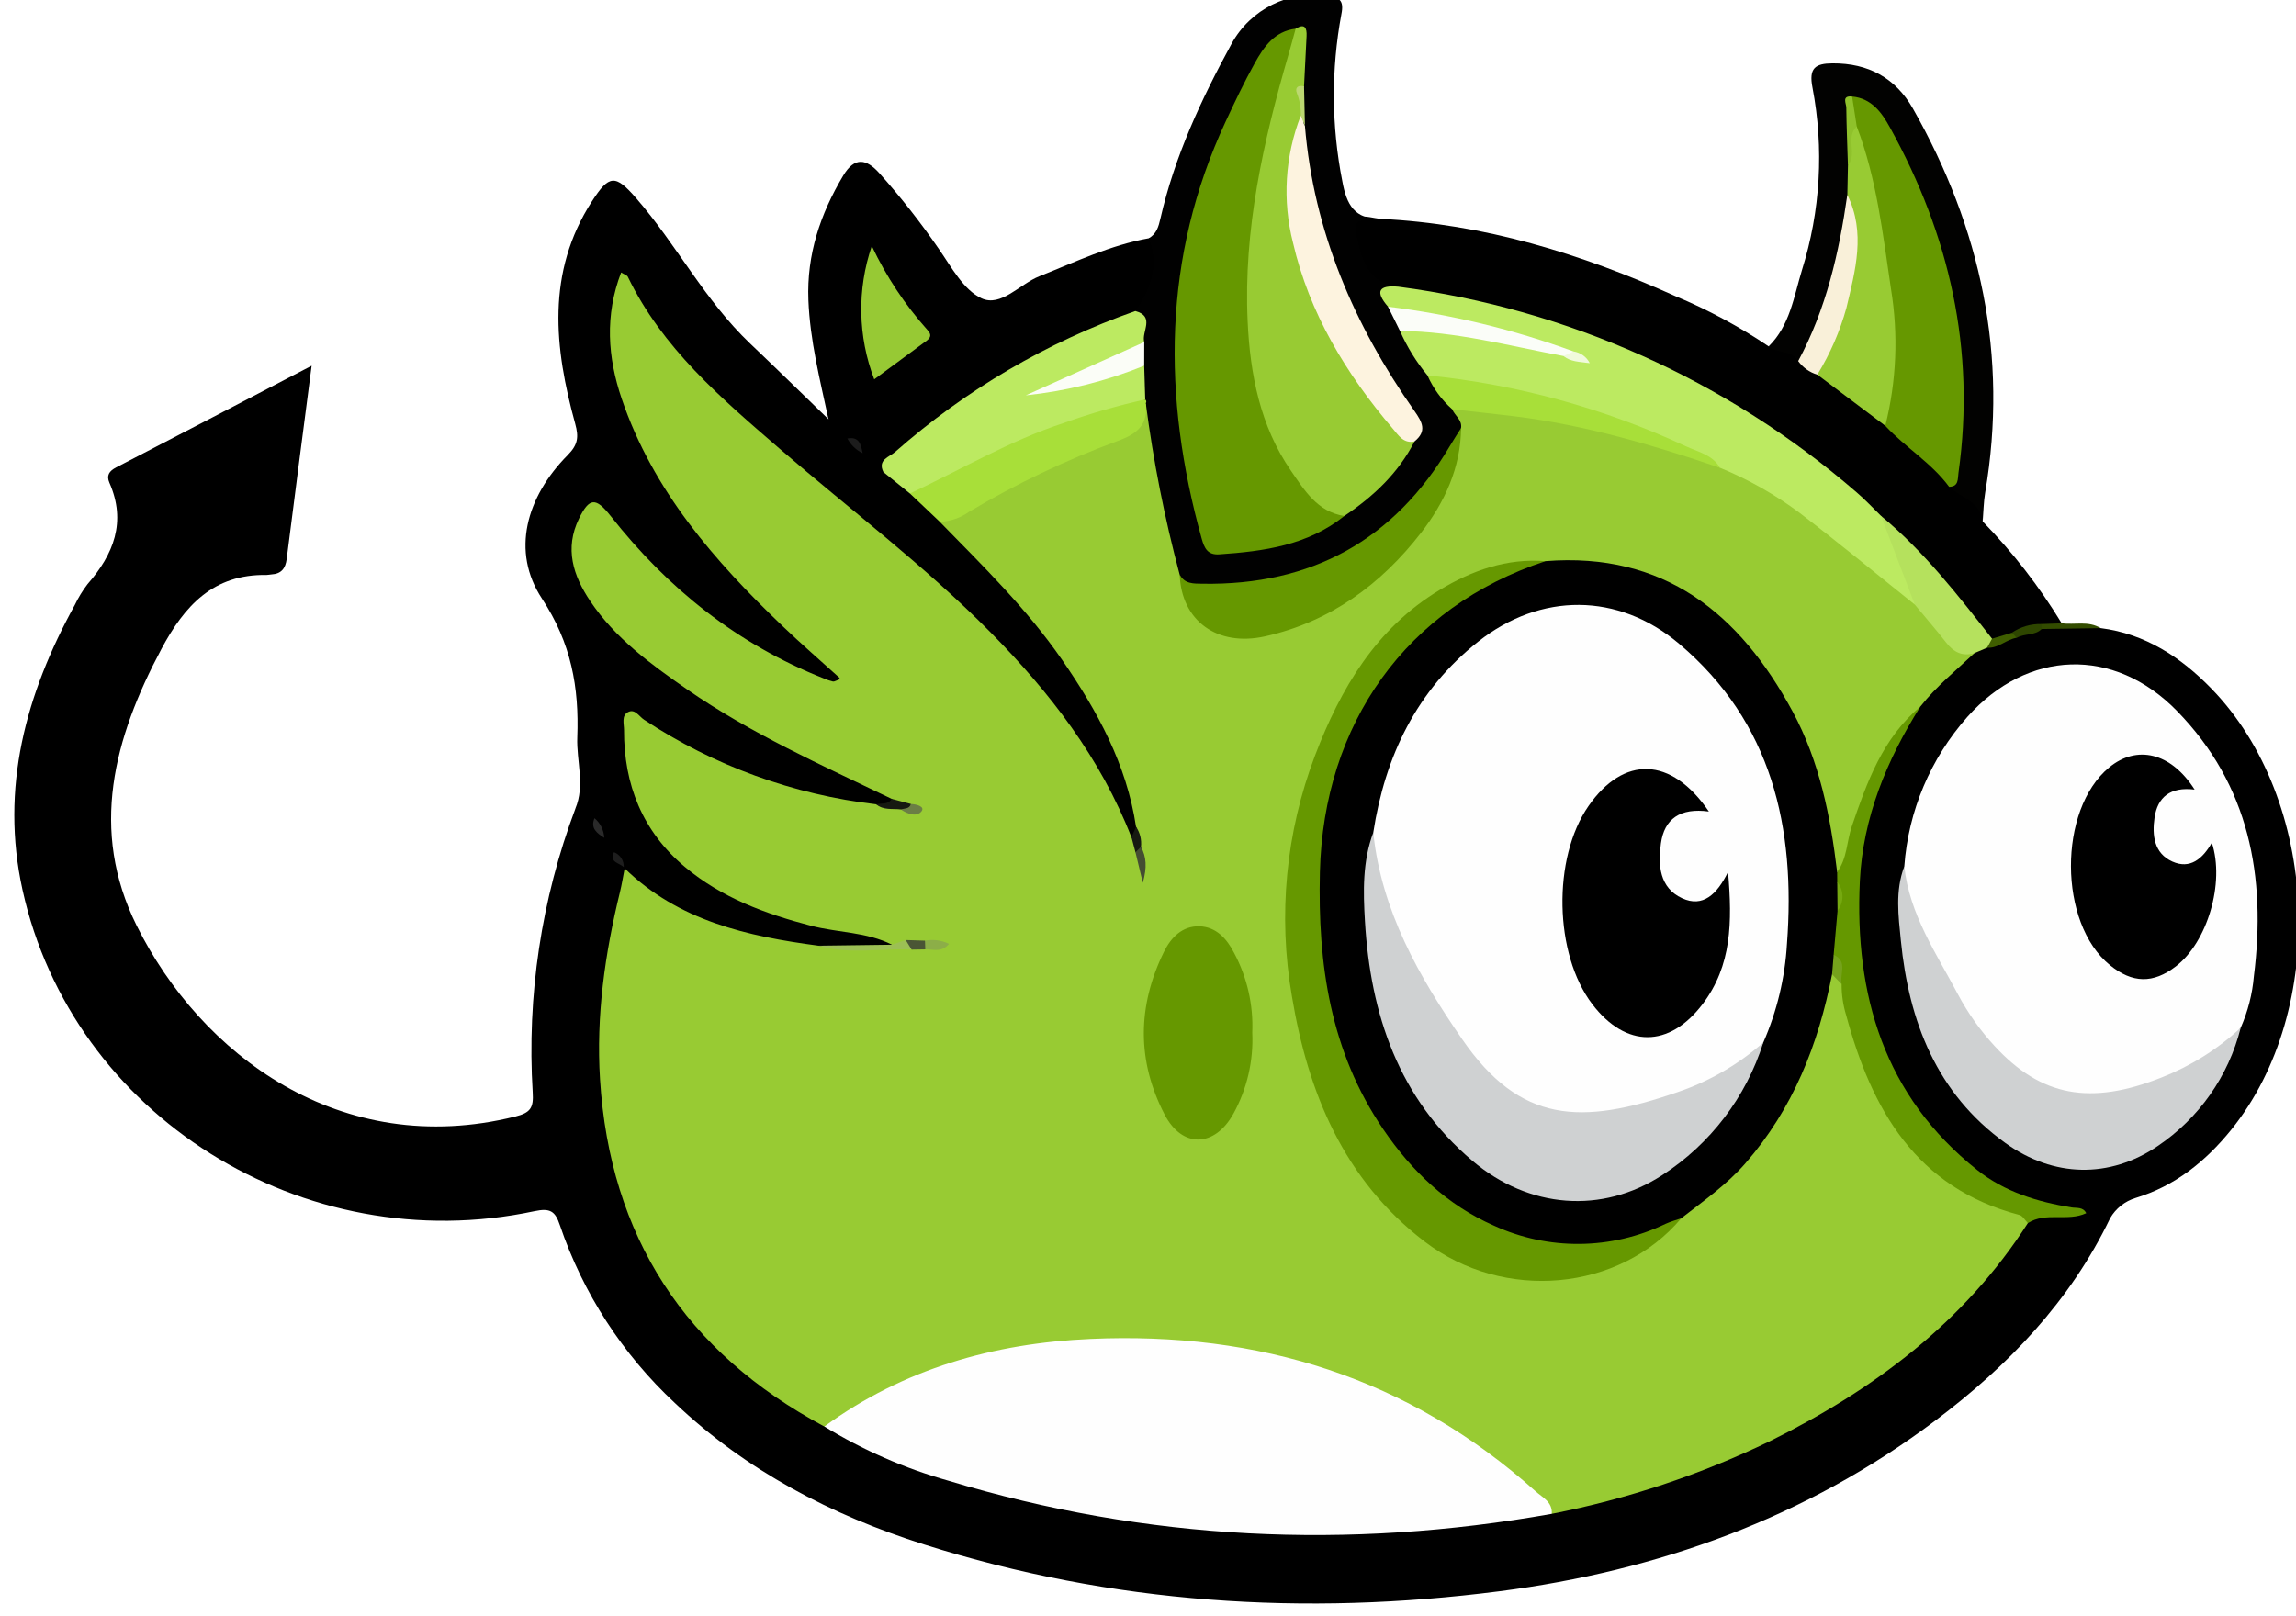
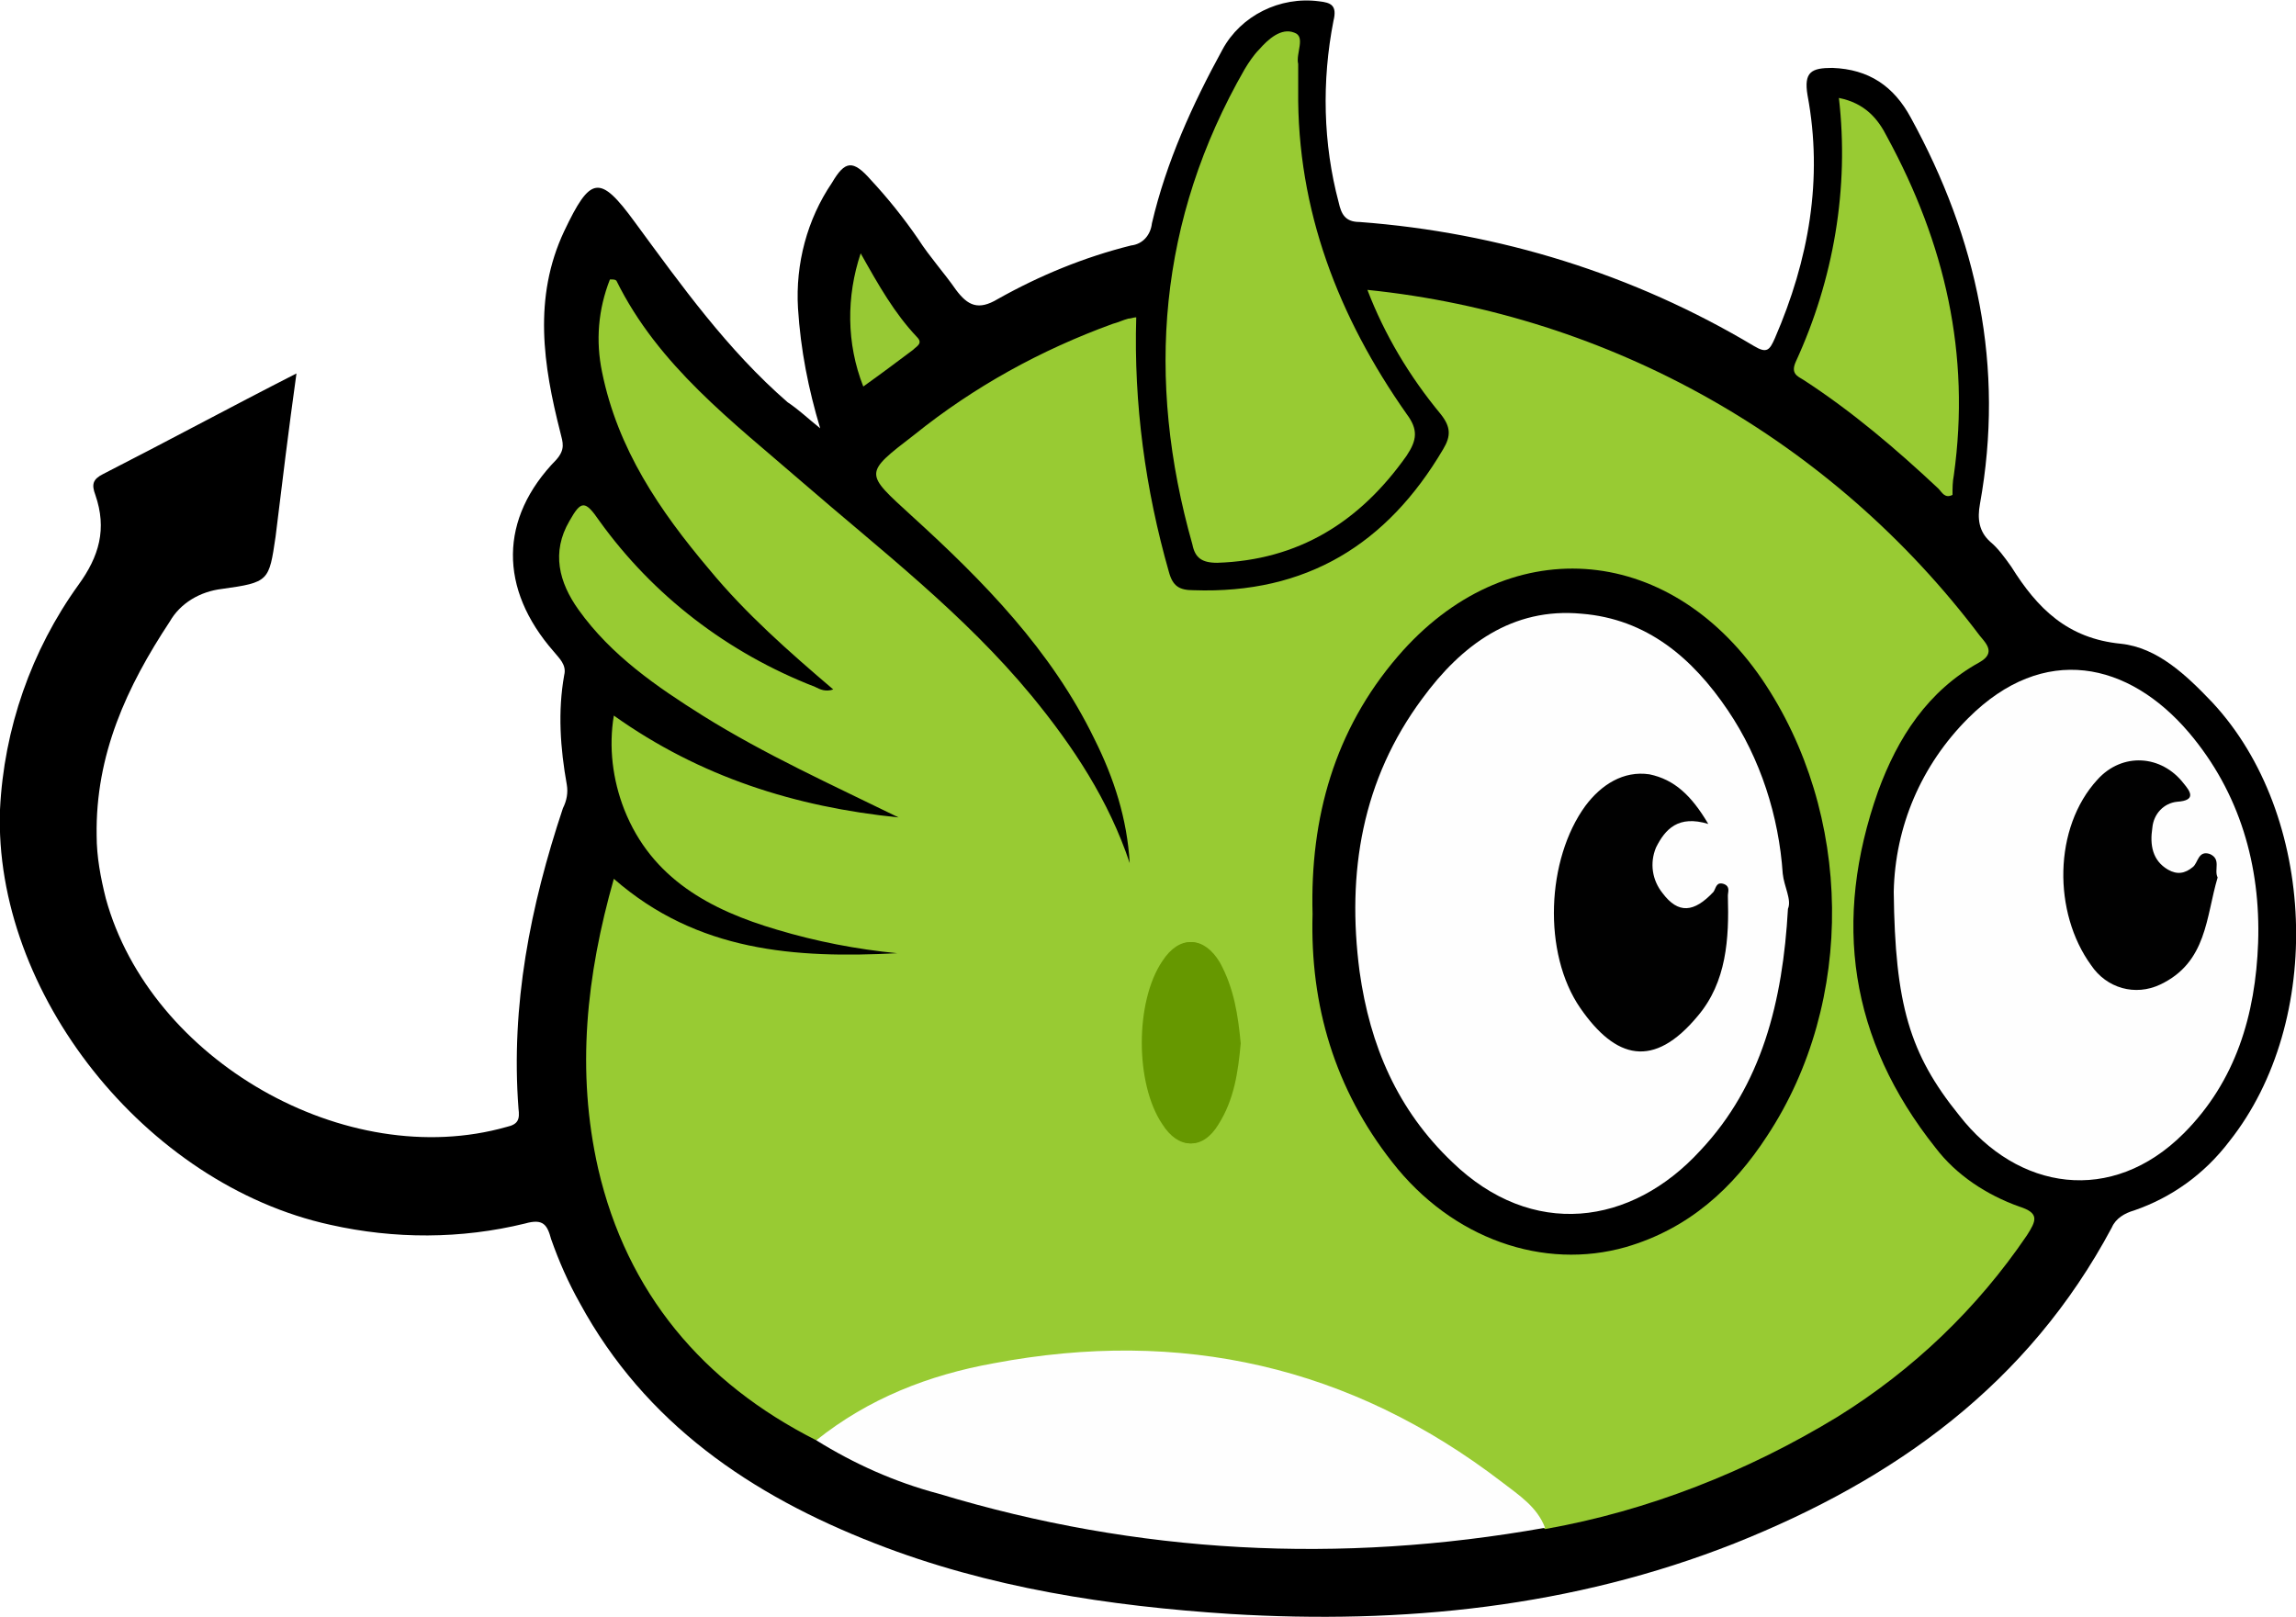
- <svg xmlns="http://www.w3.org/2000/svg" version="1.1" width="135" height="95" viewBox="-28,0,135,95">
-   <g transform="translate(-200,-133)">
-     <g data-paper-data="{&quot;isPaintingLayer&quot;:true}" fill-rule="nonzero" stroke="none" stroke-width="1" stroke-linecap="butt" stroke-linejoin="miter" stroke-miterlimit="10" stroke-dasharray="" stroke-dashoffset="0" style="mix-blend-mode: normal">
-       <g>
-         <path d="M296.072,204.645c-2.352,4.891 -6.002,8.682 -10.272,11.897c-7.604,5.727 -16.302,8.843 -25.646,10.045c-11.434,1.471 -22.756,0.746 -33.809,-2.751c-5.466,-1.729 -10.463,-4.338 -14.66,-8.32c-3.085,-2.871 -5.409,-6.463 -6.762,-10.454c-0.276,-0.823 -0.562,-1.03 -1.496,-0.831c-13.601,2.891 -27.171,-5.618 -30.103,-18.896c-1.322,-5.987 0.189,-11.518 3.079,-16.763c0.204,-0.431 0.454,-0.838 0.744,-1.217c1.536,-1.758 2.298,-3.662 1.288,-5.963c-0.189,-0.431 -0.016,-0.691 0.4,-0.906c3.793,-1.961 7.577,-3.939 11.488,-5.977c-0.506,3.903 -0.995,7.634 -1.467,11.367c-0.071,0.561 -0.323,0.875 -0.897,0.906c-0.095,0.005 -0.19,0.033 -0.284,0.032c-3.128,-0.053 -4.824,1.801 -6.188,4.361c-2.794,5.243 -4.236,10.647 -1.456,16.252c3.767,7.594 11.988,13.793 22.263,11.24c0.904,-0.225 1.086,-0.518 1.028,-1.419c-0.349,-5.677 0.506,-11.364 2.509,-16.688c0.657,-0.686 1.031,-0.362 1.294,0.361c-0.087,0.51 0.244,0.831 0.534,1.169c0.265,0.25 0.46,0.563 0.568,0.911c0.016,0.462 0.468,0.66 0.633,1.036c0.052,0.128 0.087,0.263 0.105,0.4c-0.318,2.356 -0.899,4.662 -1.154,7.033c-1.17,10.873 3.128,19.888 12.946,25.199c7.218,3.842 15.025,5.299 23.087,5.922c6.32,0.507 12.68,0.21 18.925,-0.884c11.219,-2.204 20.939,-6.945 27.85,-16.447c0.158,-0.24 0.35,-0.455 0.571,-0.638c1.081,-0.659 2.367,-0.209 3.49,-0.65c0.54,0.068 1.248,-0.204 1.395,0.675z" fill="#000000" />
-         <path d="M208.102,183.12l-0.575,-0.846c-0.26,-0.347 -0.453,-0.739 -0.571,-1.155c-0.132,-0.677 -0.532,-0.814 -1.127,-0.56c0.581,-1.387 0.061,-2.797 0.114,-4.189c0.112,-2.955 -0.353,-5.546 -2.079,-8.169c-1.819,-2.765 -0.933,-5.964 1.517,-8.439c0.59,-0.596 0.661,-1.04 0.441,-1.837c-1.23,-4.461 -1.714,-8.896 0.979,-13.079c1.017,-1.58 1.376,-1.607 2.613,-0.181c2.37,2.732 4.036,6.013 6.683,8.529c1.55,1.473 3.076,2.971 4.613,4.458c0.58,0.125 0.867,0.631 1.279,0.974c0.278,0.306 0.594,0.576 0.94,0.804c0.461,0.297 0.691,0.83 1.157,1.123c0.54,0.428 1.096,0.832 1.65,1.242c0.622,0.589 1.21,1.211 1.841,1.79c3.596,3.478 7.019,7.103 9.345,11.596c1.069,2.065 2.09,4.166 2.129,6.575c-0.074,0.287 -0.174,0.552 -0.525,0.593c-0.331,-0.198 -0.575,-0.512 -0.685,-0.881c-2.534,-5.465 -6.334,-9.929 -10.866,-13.83c-3.897,-3.354 -7.876,-6.612 -11.751,-9.988c-2.503,-2.18 -4.861,-4.585 -6.382,-7.932c-0.582,1.277 -0.773,2.698 -0.548,4.084c0.532,3.444 2.134,6.403 4.122,9.182c2.348,3.189 5.06,6.093 8.081,8.653c0.18,0.157 0.374,0.297 0.54,0.469c0.237,0.245 0.49,0.527 0.309,0.879c-0.226,0.442 -0.655,0.329 -1.012,0.207c-1.437,-0.519 -2.815,-1.189 -4.112,-1.997c-3.192,-1.922 -6.02,-4.392 -8.355,-7.296c-0.255,-0.315 -0.446,-0.824 -0.984,-0.673c-0.463,0.13 -0.585,0.597 -0.73,0.998c-0.445,1.233 -0.055,2.336 0.54,3.412c1.367,2.474 3.644,4.002 5.859,5.57c3.362,2.38 7.065,4.148 10.797,5.859c0.478,0.219 1.179,0.265 1.186,1.05c-0.174,0.403 -0.54,0.462 -0.911,0.516c-4.653,-0.367 -8.879,-2.008 -12.888,-4.312c-0.467,-0.268 -0.95,-0.963 -1.474,-0.598c-0.469,0.327 -0.189,1.069 -0.113,1.625c0.644,4.725 3.69,7.337 7.899,8.881c1.798,0.633 3.649,1.108 5.53,1.418c0.57,0.051 1.125,0.216 1.632,0.483c0.286,0.182 0.382,0.418 0.035,0.658c-1.276,0.376 -2.581,0.117 -3.87,0.187c-3.173,-0.333 -6.275,-0.93 -9.088,-2.55c-1.029,-0.593 -2.064,-1.184 -2.559,-2.358l-0.057,-0.07c-0.212,-0.278 -0.404,-0.571 -0.572,-0.877z" fill="#000000" />
-         <path d="M296.072,204.645c-0.386,-0.488 -0.926,-0.247 -1.405,-0.296c-5.898,-0.27 -9.485,-3.757 -11.775,-8.767c-2.766,-6.051 -2.725,-12.184 0.061,-18.268c0.475,-0.934 1.012,-1.836 1.607,-2.698c0.875,-1.341 2.017,-2.486 3.355,-3.366c0.295,-0.18 0.607,-0.328 0.933,-0.442c0.597,-0.186 1.144,-0.504 1.745,-0.685c0.575,-0.186 1.159,-0.341 1.75,-0.465c1.044,0.249 2.127,0.045 3.171,0.282c2.632,0.337 4.715,1.712 6.507,3.554c6.358,6.539 6.899,18.855 1.164,25.956c-1.497,1.853 -3.3,3.3 -5.611,4.003c-0.634,0.191 -1.171,0.617 -1.502,1.19z" fill="#000000" />
-         <path d="M288.578,163.666c1.77,1.815 3.329,3.826 4.646,5.992c-0.313,0.273 -0.692,0.108 -1.038,0.159c-0.621,0.115 -1.23,0.288 -1.818,0.519c-0.405,0.092 -0.736,0.403 -1.173,0.4c-0.922,-0.252 -1.253,-1.111 -1.752,-1.771c-1.519,-2.012 -3.331,-3.744 -5.131,-5.491c-7.198,-6.717 -16.198,-11.191 -25.898,-12.876c-0.798,-0.144 -1.594,-0.296 -2.388,-0.468c-1.58,-0.311 -2.701,-1.724 -2.643,-3.333c-0.031,-1.464 0.973,-1.021 1.776,-0.925c6.103,0.29 11.823,2.05 17.346,4.543c1.922,0.801 3.761,1.791 5.488,2.954c0.673,0.003 1.357,-0.032 1.863,0.543c0.338,0.385 0.738,0.712 1.183,0.968c1.38,0.862 2.625,1.907 3.924,2.88c1.293,1.216 2.801,2.202 3.894,3.631c0.843,0.555 1.801,1.023 1.72,2.275z" fill="#000000" />
-         <path d="M223.944,160.763c-0.678,-0.074 -0.636,-0.939 -1.224,-1.112c-0.256,-0.332 -0.439,-0.739 -0.896,-0.863c-0.461,-0.279 -0.844,-0.669 -1.113,-1.136c-0.496,-2.319 -1.086,-4.619 -1.179,-7.009c-0.104,-2.664 0.698,-5.055 2.047,-7.315c0.676,-1.132 1.37,-0.98 2.118,-0.151c1.269,1.42 2.446,2.919 3.522,4.49c0.729,1.053 1.438,2.385 2.49,2.876c1.146,0.535 2.249,-0.837 3.403,-1.295c2.116,-0.841 4.173,-1.83 6.438,-2.236c0.66,-0.093 0.672,0.439 0.645,0.804c-0.094,1.254 -0.126,2.546 -1.092,3.537c-0.353,0.321 -0.773,0.558 -1.23,0.695c-5.209,1.882 -9.958,4.853 -13.929,8.715z" fill="#000000" />
-         <path d="M238.755,151.293c0.907,-1.308 1.422,-2.688 0.795,-4.281c0.449,-0.259 0.569,-0.669 0.681,-1.162c0.833,-3.651 2.403,-7.016 4.184,-10.28c1.115,-2.032 3.375,-3.156 5.668,-2.818c0.667,0.102 0.955,0.254 0.787,1.085c-0.604,3.244 -0.586,6.574 0.054,9.811c0.249,1.396 0.727,2.243 2.233,2.224c-1.703,0.092 -1.647,0.096 -1.217,1.734c0.331,1.262 0.93,2.102 2.284,2.254c-0.221,0.341 -0.669,0.605 -0.368,1.117c0.2,0.461 0.426,0.91 0.677,1.346c0.54,0.866 1.022,1.768 1.619,2.599c0.436,0.727 0.931,1.416 1.482,2.059c0.34,0.394 0.615,0.81 0.464,1.37c-2.703,5.191 -6.681,8.605 -12.728,9.152c-0.9,0.081 -1.784,0.301 -2.7,0.247c-0.725,-0.043 -1.299,-0.277 -1.6,-0.984c-1.115,-3.201 -1.648,-6.52 -1.995,-9.877c-0.044,-0.152 -0.076,-0.308 -0.094,-0.465c-0.072,-0.627 -0.041,-1.257 -0.052,-1.885c-0.016,-0.452 0.011,-0.904 0.011,-1.356c0.022,-0.636 -0.04,-1.271 -0.187,-1.89z" fill="#010101" />
-         <path d="M288.578,163.666c-0.136,-1.184 -1.287,-1.386 -1.973,-2.038c1.291,-7.268 -0.175,-14.059 -3.564,-20.511c-0.363,-0.834 -1.019,-1.505 -1.844,-1.886c-0.503,1.168 -0.114,2.38 -0.208,3.564c0.002,0.539 0.004,1.077 -0.004,1.616c-0.307,2.971 -1.054,5.88 -2.218,8.63c-0.208,0.494 -0.295,1.142 -1.036,1.194c-0.38,-0.688 -1.242,-0.407 -1.737,-0.864c1.25,-1.228 1.481,-2.925 1.954,-4.476c1.093,-3.477 1.306,-7.17 0.621,-10.75c-0.221,-1.132 0.152,-1.413 1.179,-1.42c2.101,-0.013 3.704,0.854 4.73,2.663c3.989,7.035 5.615,14.524 4.248,22.574c-0.095,0.56 -0.1,1.136 -0.147,1.705z" fill="#020201" />
-         <path d="M292.044,169.701c0.393,-0.014 0.787,-0.028 1.18,-0.042c0.763,0.099 1.57,-0.16 2.29,0.283l-3.468,0.051c-0.062,-0.044 -0.09,-0.121 -0.07,-0.194c0.022,-0.065 0.045,-0.098 0.068,-0.098z" fill="#334c00" />
-         <path d="M257.908,158.172c0.072,-0.484 -0.371,-0.725 -0.523,-1.104c0.423,-0.434 0.953,-0.362 1.472,-0.296c4.822,0.614 9.576,1.517 14.104,3.363c3.687,1.346 6.62,3.85 9.574,6.305c0.727,0.604 1.447,1.225 2.163,1.845c1.2,0.967 1.785,2.603 3.396,3.125c-1.088,1.018 -2.249,1.961 -3.178,3.141c-1.987,2.332 -3.098,5.085 -3.897,8.002c-0.179,0.653 -0.029,1.59 -1.074,1.741c-0.474,-0.646 -0.506,-1.42 -0.626,-2.167c-0.693,-4.326 -2.265,-8.247 -5.319,-11.474c-3.035,-3.207 -6.753,-4.676 -11.172,-4.314c-5.241,0.071 -8.822,2.908 -11.21,7.221c-4.953,8.944 -4.98,18.055 -0.086,27.036c2.392,4.39 6.003,7.305 11.282,7.351c3.055,0.027 5.617,-1.299 7.757,-3.451c2.946,-2.021 5.302,-4.79 6.824,-8.022c0.716,-1.55 1.273,-3.168 1.661,-4.831c0.121,-0.506 0.174,-1.037 0.632,-1.388c0.474,-0.064 0.625,0.291 0.803,0.614c0.59,2.693 1.307,5.337 2.863,7.675c1.703,2.56 3.833,4.56 6.879,5.414c0.485,0.136 1.061,0.247 1,0.975c-3.741,5.839 -9.069,9.809 -15.182,12.833c-4.07,1.964 -8.376,3.398 -12.811,4.265c-5.152,-4.966 -11.236,-8.19 -18.29,-9.351c-8.047,-1.324 -15.86,-0.732 -23.033,3.66c-0.424,0.312 -0.924,0.504 -1.448,0.556c-8.167,-4.369 -12.604,-11.158 -13.189,-20.415c-0.236,-3.733 0.288,-7.399 1.173,-11.02c0.112,-0.459 0.185,-0.928 0.276,-1.392c3.172,3.097 7.221,3.995 11.407,4.551c1.724,0.189 3.463,0.185 5.186,-0.01c0.286,-0.026 0.575,-0.021 0.86,-0.023c0.077,-0 0.159,-0 0.24,0c-0.03,-0.005 -0.06,-0.007 -0.09,-0.004c-0.316,0.001 -0.619,-0.002 -0.924,0.009c-0.318,-0.035 -0.647,0.298 -0.955,-0.029c-1.497,-0.76 -3.188,-0.705 -4.771,-1.118c-2.693,-0.704 -5.258,-1.649 -7.412,-3.459c-2.492,-2.092 -3.59,-4.841 -3.578,-8.055c0.001,-0.349 -0.16,-0.838 0.226,-1.047c0.418,-0.226 0.657,0.253 0.956,0.446c4.096,2.705 8.771,4.408 13.647,4.972c0.434,0.28 0.898,-0.012 1.342,0.069c0.076,0.036 0.155,0.066 0.235,0.091c0.127,0.024 0.153,0.01 0.054,-0.01c-0.272,-0.1 -0.518,-0.26 -0.72,-0.468c-4.112,-1.981 -8.289,-3.842 -12.059,-6.458c-2.119,-1.471 -4.206,-2.992 -5.671,-5.179c-1.004,-1.499 -1.517,-3.088 -0.659,-4.847c0.607,-1.245 0.991,-1.26 1.861,-0.155c3.356,4.263 7.46,7.549 12.537,9.556c0.173,0.075 0.352,0.136 0.536,0.181c0.076,0.016 0.17,-0.053 0.456,-0.153c-1.179,-1.069 -2.309,-2.047 -3.388,-3.078c-4.029,-3.848 -7.652,-7.992 -9.488,-13.393c-0.831,-2.445 -1.003,-4.9 -0.036,-7.433c0.184,0.115 0.348,0.157 0.395,0.255c2.027,4.193 5.473,7.124 8.898,10.086c4.149,3.588 8.545,6.894 12.411,10.805c3.489,3.529 6.486,7.4 8.304,12.08c0.248,0.23 0.413,0.536 0.469,0.87c0.02,0.407 0.252,0.79 0.201,1.008c-0.051,-0.446 -0.142,-0.887 -0.273,-1.317c-0.153,-0.383 0.072,-0.808 -0.13,-1.185c-0.547,-3.673 -2.28,-6.825 -4.349,-9.821c-2.067,-2.995 -4.661,-5.529 -7.19,-8.117c2.986,-1.857 6.137,-3.436 9.412,-4.718c1.208,-0.448 2.211,-1.012 2.701,-2.257c0.442,3.4 1.107,6.767 1.991,10.079c1.052,3.032 2.653,4 5.693,3.05c4.868,-1.521 8.386,-4.604 10.118,-9.51c0.31,-0.695 0.556,-1.417 0.734,-2.157z" fill="#98cb33" />
-         <path d="M220.47,216.895c4.658,-3.401 9.964,-4.896 15.638,-5.15c9.886,-0.444 18.724,2.276 26.182,8.963c0.4,0.359 1.002,0.621 0.95,1.324c-11.979,2.126 -23.817,1.571 -35.48,-1.949c-2.564,-0.723 -5.017,-1.796 -7.289,-3.187z" fill="#fefefe" />
-         <path d="M280.02,184.284c0.593,-0.793 0.558,-1.788 0.86,-2.674c0.892,-2.611 1.818,-5.205 4.036,-7.059c-1.981,3.147 -3.382,6.54 -3.56,10.266c-0.319,6.694 1.423,12.644 6.911,17.003c1.603,1.273 3.522,1.864 5.524,2.189c0.317,0.051 0.686,-0.039 0.875,0.34c-1.09,0.515 -2.37,-0.09 -3.433,0.583c-0.164,-0.164 -0.303,-0.428 -0.498,-0.479c-6.079,-1.595 -8.681,-6.188 -10.184,-11.747c-0.182,-0.591 -0.272,-1.207 -0.268,-1.825c-0.178,-0.615 -0.427,-1.208 -0.74,-1.766c-0.196,-0.818 0.111,-1.596 0.184,-2.392c0.203,-0.599 0.232,-1.243 0.084,-1.857c-0.025,-0.216 0.052,-0.431 0.208,-0.582z" fill="#659800" />
-         <path d="M206.956,181.119c0.345,0.287 0.553,0.707 0.571,1.156c-0.417,-0.273 -0.825,-0.551 -0.571,-1.156z" fill="#2a2a2a" />
-         <path d="M208.102,183.12c0.36,0.139 0.59,0.492 0.572,0.878c-0.247,-0.256 -0.87,-0.267 -0.572,-0.878z" fill="#1e1e1e" />
-         <path d="M238.755,151.293c1.185,0.317 0.348,1.216 0.525,1.823c-0.495,0.898 -1.506,0.941 -2.285,1.359c-1.166,0.654 -2.398,1.184 -3.676,1.58c0.967,-0.322 2.567,-0.799 4.167,-1.279c0.58,-0.174 1.143,-0.526 1.791,-0.269c0.02,0.662 0.04,1.324 0.06,1.987c-1.64,1.115 -3.644,1.252 -5.422,2.02c-2.084,0.9 -4.214,1.68 -6.17,2.861c-0.671,0.405 -1.355,0.919 -2.242,0.649l-1.56,-1.261c-0.363,-0.727 0.357,-0.89 0.682,-1.178c4.132,-3.647 8.929,-6.463 14.128,-8.292z" fill="#bcea61" />
-         <path d="M225.504,162.024c3.006,-1.411 5.877,-3.112 9.057,-4.153c1.562,-0.559 3.157,-1.019 4.776,-1.377c0.067,0.051 0.082,0.146 0.034,0.216c0.14,1.254 -0.478,1.797 -1.646,2.22c-3.033,1.117 -5.957,2.51 -8.736,4.162c-0.506,0.365 -1.108,0.572 -1.732,0.594z" fill="#a8df39" />
-         <path d="M224.454,188.561l0.8,-0.276c0.178,0.15 0.471,0.229 0.349,0.564c-1.821,-0.092 -3.663,0.312 -5.465,-0.231z" fill="#9cbf54" />
-         <path d="M224.432,179.982l1.127,0.301c0.058,0.567 -0.288,0.399 -0.585,0.321c-0.492,-0.063 -1.025,0.066 -1.453,-0.304c0.313,-0.078 0.697,0.046 0.911,-0.318z" fill="#161911" />
-         <path d="M221.825,158.789c0.705,-0.135 0.798,0.366 0.896,0.863c-0.384,-0.183 -0.698,-0.486 -0.896,-0.863z" fill="#1c1c1c" />
-         <path d="M238.764,183.126l-0.234,-0.879c0.089,-0.208 0.178,-0.416 0.266,-0.624c0.234,0.345 0.338,0.763 0.292,1.178c0.1,0.316 -0.039,0.393 -0.324,0.325z" fill="#161911" />
-         <path d="M283.969,183.956c0.237,-3.261 1.542,-6.354 3.713,-8.8c3.528,-3.954 8.606,-4.139 12.31,-0.353c4.267,4.363 5.267,9.762 4.531,15.611c-0.089,1.048 -0.351,2.073 -0.777,3.035c-1.986,2.81 -4.98,3.641 -8.142,4.083c-2.879,0.402 -5.092,-0.851 -6.847,-3.014c-1.965,-2.423 -3.336,-5.196 -4.532,-8.054c-0.371,-0.782 -0.462,-1.668 -0.256,-2.508z" fill="#fefefe" />
-         <path d="M283.969,183.956c0.302,2.829 1.893,5.129 3.166,7.545c0.58,1.089 1.297,2.099 2.133,3.006c2.754,3 5.66,3.511 9.823,1.864c1.721,-0.674 3.3,-1.665 4.656,-2.921c-0.714,2.842 -2.454,5.32 -4.885,6.956c-2.824,1.914 -6.123,1.852 -8.951,-0.185c-4.044,-2.912 -5.673,-7.145 -6.144,-11.905c-0.142,-1.439 -0.343,-2.93 0.202,-4.359z" fill="#cfd1d2" />
-         <path d="M288.094,171.41c-0.706,0.212 -1.219,-0.051 -1.657,-0.611c-0.597,-0.763 -1.233,-1.496 -1.852,-2.242c-0.978,-1.186 -1.437,-2.629 -1.975,-4.03c-0.148,-0.386 -0.359,-0.791 -0.01,-1.189c2.529,2.09 4.521,4.665 6.529,7.226c0.22,0.353 -0.108,0.402 -0.294,0.531z" fill="#b5e15d" />
-         <path d="M292.044,169.701l0.002,0.292c-0.404,0.403 -1.004,0.25 -1.456,0.514c-0.101,-0.097 -0.278,-0.116 -0.304,-0.291c0.517,-0.353 1.132,-0.534 1.758,-0.515z" fill="#2e4600" />
-         <path d="M290.286,170.215l0.304,0.292c-0.621,0.089 -1.088,0.635 -1.755,0.587c0.098,-0.177 0.195,-0.354 0.293,-0.531z" fill="#3f5e00" />
-         <path d="M282.599,163.337c0.662,1.74 1.323,3.479 1.985,5.219c-2.259,-1.806 -4.488,-3.651 -6.787,-5.406c-1.437,-1.073 -3.005,-1.96 -4.665,-2.64c-4.808,-2.257 -9.766,-4.047 -15.061,-4.746c-0.76,-0.047 -1.496,-0.283 -2.141,-0.688c-0.655,-0.793 -1.198,-1.672 -1.612,-2.613c0.468,-0.445 1.061,-0.409 1.617,-0.344c2.595,0.264 5.16,0.772 7.66,1.517c0.166,0.051 0.328,0.114 0.485,0.188c0.12,0.052 0.247,0.086 0.377,0.103c-0.105,-0.062 -0.234,-0.055 -0.347,-0.118c-2.788,-0.928 -5.654,-1.502 -8.513,-2.111c-0.682,-0.145 -1.424,-0.141 -1.985,-0.662c-0.782,-0.907 -0.539,-1.279 0.614,-1.174c9.973,1.309 19.342,5.515 26.946,12.099c0.502,0.429 0.953,0.917 1.428,1.377z" fill="#bcea61" />
-         <path d="M280.899,138.676c1.146,0.106 1.742,0.941 2.223,1.813c3.506,6.34 5.05,13.079 4.032,20.322c-0.051,0.365 0.022,0.806 -0.549,0.818c-1.043,-1.414 -2.575,-2.315 -3.753,-3.587c-0.182,-0.394 -0.224,-0.838 -0.117,-1.259c0.842,-5.028 -0.373,-9.856 -1.425,-14.698c-0.111,-0.51 -0.258,-1.015 -0.384,-1.524c0.043,-0.629 -0.435,-1.25 -0.027,-1.885z" fill="#669800" />
-         <path d="M281.173,140.439c1.18,3.08 1.533,6.33 2.014,9.56c0.439,2.676 0.325,5.412 -0.334,8.042c-1.332,-1.002 -2.665,-2.004 -3.997,-3.007c-0.184,-0.67 0.212,-1.193 0.466,-1.739c1.316,-2.747 1.768,-5.827 1.299,-8.836l0.035,-1.736c0.151,-0.59 0.036,-1.191 0.078,-1.785c0.019,-0.275 0.018,-0.575 0.439,-0.499z" fill="#98cb33" />
-         <path d="M280.62,144.459c1.096,2.224 0.467,4.455 -0.055,6.65c-0.383,1.382 -0.959,2.703 -1.71,3.925c-0.453,-0.136 -0.848,-0.417 -1.125,-0.8c1.649,-3.056 2.405,-6.376 2.89,-9.776z" fill="#f9f0d9" />
-         <path d="M223.403,155.308c-0.965,-2.516 -1.016,-5.291 -0.143,-7.841c0.849,1.796 1.952,3.461 3.275,4.943c0.364,0.388 0.031,0.567 -0.242,0.767c-0.914,0.67 -1.825,1.345 -2.89,2.132z" fill="#97c934" />
-         <path d="M251.042,163.347c-2.154,1.726 -4.727,2.076 -7.356,2.255c-0.679,0.046 -0.874,-0.364 -1.03,-0.925c-2.318,-8.334 -2.306,-16.532 1.404,-24.516c0.541,-1.165 1.094,-2.328 1.717,-3.45c0.534,-0.96 1.163,-1.875 2.406,-2.024c0.49,0.667 0.039,1.283 -0.131,1.896c-1.353,4.887 -2.474,9.808 -2.311,14.93c0.074,2.486 0.59,4.939 1.526,7.243c0.779,1.92 2.244,3.285 3.774,4.592z" fill="#669800" />
-         <path d="M251.042,163.347c-1.588,-0.247 -2.358,-1.533 -3.14,-2.668c-1.808,-2.625 -2.398,-5.669 -2.543,-8.784c-0.25,-5.386 0.917,-10.572 2.406,-15.701c0.145,-0.5 0.279,-1.005 0.418,-1.507c0.536,-0.329 0.664,-0.052 0.641,0.436c-0.048,0.985 -0.1,1.969 -0.15,2.953c-0.327,0.645 0.182,1.35 -0.142,1.997c-0.793,4.592 -0.313,8.941 2.224,12.985c1.315,2.096 2.586,4.202 4.413,5.905c-0.949,1.863 -2.418,3.237 -4.127,4.384z" fill="#98cb33" />
-         <path d="M257.908,158.172c-0.018,2.338 -0.973,4.376 -2.341,6.146c-2.352,3.041 -5.343,5.25 -9.184,6.107c-2.811,0.627 -4.923,-0.91 -5.02,-3.635c0.296,0.561 0.809,0.532 1.345,0.541c6.4,0.101 11.258,-2.557 14.528,-8.079c0.216,-0.365 0.449,-0.72 0.673,-1.079z" fill="#669800" />
-         <path d="M255.169,158.963c-0.649,0.135 -0.943,-0.366 -1.271,-0.749c-2.753,-3.218 -4.918,-6.815 -5.872,-10.937c-0.633,-2.478 -0.473,-5.091 0.456,-7.474c0.221,0.14 0.095,0.423 0.244,0.592c0.516,6.214 2.889,11.723 6.436,16.768c0.474,0.674 0.751,1.194 0.006,1.8z" fill="#fdf3df" />
-         <path d="M255.93,155.077c5.266,0.526 10.406,1.936 15.203,4.173c0.709,0.328 1.554,0.494 2,1.261c-3.946,-1.345 -7.936,-2.517 -12.09,-3.029c-1.218,-0.15 -2.438,-0.276 -3.657,-0.413c-0.623,-0.551 -1.119,-1.23 -1.455,-1.991z" fill="#a8df39" />
-         <path d="M253.612,151.036c3.723,0.457 7.382,1.34 10.904,2.632c0.015,0.538 -0.29,0.389 -0.581,0.271c-3.191,-0.591 -6.339,-1.456 -9.618,-1.475z" fill="#fbfdf8" />
-         <path d="M239.277,154.507c-2.227,0.906 -4.571,1.493 -6.962,1.743c2.322,-1.045 4.643,-2.089 6.965,-3.134c-0.001,0.464 -0.002,0.928 -0.003,1.391z" fill="#fbfdf7" />
-         <path d="M248.727,140.395c-0.081,-0.197 -0.163,-0.395 -0.244,-0.592c0.015,-0.449 -0.061,-0.896 -0.224,-1.314c-0.137,-0.337 0.056,-0.496 0.416,-0.412c0.017,0.772 0.035,1.545 0.052,2.319z" fill="#bcd871" />
-         <path d="M281.173,140.439c-0.686,0.645 0.052,1.613 -0.518,2.284c-0.035,-1.133 -0.084,-2.267 -0.096,-3.4c-0.003,-0.241 -0.291,-0.71 0.341,-0.647c0.091,0.588 0.182,1.175 0.273,1.763z" fill="#8fc12b" />
-         <path d="M280.044,186.562l-0.229,2.592c0.236,0.358 0.197,0.831 -0.094,1.146c-0.799,4.116 -2.294,7.907 -5.093,11.114c-1.105,1.267 -2.466,2.213 -3.772,3.233c-3.785,3.081 -10.851,2.301 -15.064,-1.787c-4.136,-4.013 -6.188,-8.949 -6.532,-14.641c-0.289,-4.783 0.239,-9.429 2.567,-13.72c1.21,-2.231 2.663,-4.277 4.68,-5.884c1.806,-1.499 4.026,-2.411 6.364,-2.614c6.969,-0.548 11.411,3.073 14.528,8.839c1.59,2.942 2.228,6.162 2.621,9.444c0.002,0.193 0.004,0.387 0.006,0.58c0.182,0.55 0.188,1.143 0.018,1.697z" fill="#000000" />
-         <path d="M262.871,166.001c-8.183,2.697 -13.052,9.561 -13.263,18.292c-0.131,5.423 0.607,10.545 3.726,15.125c1.669,2.451 3.756,4.455 6.491,5.657c3.213,1.477 6.917,1.441 10.1,-0.096c0.298,-0.137 0.62,-0.222 0.931,-0.331c-3.633,4.315 -10.445,4.926 -15.086,1.375c-4.764,-3.646 -6.863,-8.76 -7.809,-14.432c-0.828,-4.758 -0.357,-9.652 1.363,-14.165c1.5,-3.936 3.587,-7.477 7.326,-9.73c1.901,-1.146 3.944,-1.875 6.22,-1.694z" fill="#669800" />
-         <path d="M245.63,193.73c0.078,1.661 -0.305,3.311 -1.106,4.767c-1.101,1.988 -3.007,2.05 -4.045,0.056c-1.639,-3.15 -1.609,-6.381 -0.043,-9.571c0.415,-0.847 1.081,-1.53 2.08,-1.504c0.988,0.025 1.616,0.724 2.048,1.567c0.768,1.439 1.136,3.057 1.066,4.686z" fill="#669800" />
-         <path d="M226.387,188.323c0.479,-0.091 0.974,-0.026 1.413,0.187c-0.432,0.529 -0.943,0.315 -1.395,0.327c-0.134,-0.143 -0.142,-0.362 -0.018,-0.514z" fill="#8cae48" />
-         <path d="M279.722,190.3c0.031,-0.382 0.062,-0.764 0.094,-1.146c0.859,0.385 0.339,1.145 0.469,1.728c-0.188,-0.194 -0.375,-0.389 -0.562,-0.583z" fill="#75a21c" />
-         <path d="M238.764,183.126c0.108,-0.108 0.216,-0.216 0.324,-0.325c0.315,0.591 0.365,1.205 0.107,2.118z" fill="#444d32" />
-         <path d="M226.387,188.323c0.006,0.172 0.012,0.343 0.018,0.514c-0.268,0.004 -0.536,0.008 -0.803,0.013c-0.116,-0.188 -0.232,-0.376 -0.349,-0.564z" fill="#4a5535" />
-         <path d="M224.974,180.605c0.213,-0.075 0.498,-0.018 0.585,-0.321c0.321,0.011 0.833,0.144 0.63,0.422c-0.256,0.351 -0.82,0.186 -1.215,-0.101z" fill="#6b7e45" />
-         <path d="M280.044,186.562c-0.006,-0.566 -0.012,-1.131 -0.018,-1.697c0.402,0.492 0.41,1.197 0.018,1.697z" fill="#76a910" />
-         <path d="M301.038,179.436c-1.432,-0.175 -2.18,0.447 -2.356,1.656c-0.15,1.026 -0.03,2.092 1.045,2.577c1.044,0.471 1.786,-0.16 2.324,-1.109c0.775,2.374 -0.268,5.855 -2.115,7.273c-1.337,1.026 -2.558,1.003 -3.882,-0.076c-3.027,-2.464 -3.054,-9.127 -0.048,-11.616c1.626,-1.346 3.631,-0.899 5.033,1.295z" fill="#000000" />
-         <path d="M263.935,153.938l0.581,-0.271c0.413,0.061 0.771,0.318 0.96,0.691c-0.64,-0.089 -1.13,-0.079 -1.541,-0.42z" fill="#f0fadc" />
-         <path d="M252.746,181.967c0.69,-4.495 2.552,-8.373 6.169,-11.232c3.665,-2.897 8.228,-2.899 11.804,0.118c5.485,4.628 6.865,10.842 6.351,17.656c-0.117,2 -0.587,3.964 -1.39,5.8c-1.129,1.938 -3.205,2.498 -5.044,3.317c-2.111,0.929 -4.43,1.287 -6.723,1.038c-2.329,-0.235 -4.068,-1.585 -5.492,-3.317c-2.642,-3.215 -4.245,-6.996 -5.693,-10.847c-0.312,-0.831 -0.069,-1.689 0.018,-2.533z" fill="#fefefe" />
-         <path d="M252.746,181.967c0.477,4.595 2.694,8.484 5.229,12.156c3.411,4.941 6.974,5.078 12.676,3.102c1.853,-0.629 3.562,-1.619 5.028,-2.915c-1.012,3.214 -3.115,5.974 -5.945,7.803c-3.54,2.3 -7.832,1.977 -11.165,-0.848c-4.335,-3.674 -5.987,-8.606 -6.313,-14.086c-0.104,-1.748 -0.146,-3.52 0.49,-5.213z" fill="#cfd1d2" />
-         <path d="M272.479,180.728c-1.694,-0.232 -2.623,0.432 -2.821,1.882c-0.173,1.268 -0.09,2.604 1.251,3.219c1.209,0.555 2.042,-0.215 2.697,-1.548c0.254,2.956 0.214,5.514 -1.492,7.766c-1.962,2.59 -4.507,2.606 -6.488,0.014c-2.248,-2.942 -2.358,-8.584 -0.226,-11.656c2.058,-2.966 4.85,-2.942 7.079,0.323z" fill="#000000" />
-       </g>
-     </g>
-   </g>
+ <svg xmlns="http://www.w3.org/2000/svg" version="1.1" id="1" x="0px" y="0px" viewBox="0 0 175.8 123.8" style="enable-background:new 0 0 175.8 123.8;" xml:space="preserve">
+   <style type="text/css">
+ 	.st0{fill:#98CB33;}
+ 	.st1{fill:#FEFEFE;}
+ 	.st2{fill:#97C934;}
+ 	.st3{fill:#669800;}
+ 	.st4{fill:#010101;}
+ </style>
+   <path d="M62.8,32.8c-0.9-3-1.5-6-1.7-9.2c-0.2-3.4,0.7-6.8,2.6-9.6c1-1.7,1.6-1.8,3-0.2c1.3,1.4,2.5,2.9,3.6,4.5  c0.9,1.4,2,2.6,2.9,3.9c0.9,1.2,1.7,1.6,3.2,0.7c3.2-1.8,6.6-3.2,10.2-4.1c0.9-0.1,1.5-0.8,1.6-1.7c1.1-4.7,3.1-9.1,5.4-13.3  C95,1.2,98-0.3,101,0.1c0.9,0.1,1.4,0.3,1.1,1.5c-0.9,4.6-0.8,9.4,0.4,13.9c0.2,0.9,0.5,1.5,1.6,1.5c10.7,0.8,21,4,30.2,9.5  c1,0.6,1.2,0.3,1.6-0.6c2.6-6,3.7-12.2,2.5-18.6c-0.3-1.8,0.3-2.1,1.9-2.1c2.8,0.1,4.7,1.4,6,3.8c5.1,9.3,7.2,19.1,5.3,29.6  c-0.2,1.1-0.1,2.1,0.8,2.9c0.6,0.5,1.1,1.2,1.6,1.9c2,3.2,4.3,5.5,8.4,5.9c2.8,0.3,5,2.4,7,4.5c8,8.6,8.6,24.4,1.3,33.6  c-1.9,2.5-4.4,4.3-7.3,5.3c-0.7,0.2-1.4,0.6-1.7,1.3c-6.4,12-16.6,19.3-28.9,24.2c-12.4,4.9-25.4,6.2-38.6,5.4  c-9.3-0.6-18.5-2-27.2-5.4c-9.5-3.7-17.6-9.2-22.6-18.4c-0.9-1.6-1.6-3.2-2.2-4.9c-0.3-1.1-0.6-1.6-2-1.2c-4.9,1.2-10,1.2-14.9,0.1  C11.1,90.7-0.5,76,0,62c0.3-6.2,2.4-12.2,6-17.2c1.6-2.2,2.2-4.3,1.3-6.9c-0.3-0.8-0.2-1.2,0.6-1.6c4.9-2.5,9.7-5.1,14.8-7.7  c-0.6,4.3-1.1,8.4-1.6,12.5c-0.5,3.4-0.5,3.5-4.1,4c-1.7,0.2-3.2,1.1-4,2.5c-3.3,5-5.7,10.2-5.6,16.4c0,1.6,0.3,3.2,0.7,4.8  c3.4,12.4,18.4,21,30.7,17.5c0.9-0.2,1-0.6,0.9-1.4c-0.6-7.9,0.9-15.5,3.4-23c0.3-0.6,0.4-1.2,0.3-1.8c-0.5-2.8-0.7-5.6-0.2-8.4  c0.2-0.8-0.4-1.3-0.8-1.8c-4.2-4.8-4.2-10.2,0.2-14.7c0.7-0.8,0.5-1.3,0.3-2.1c-1.3-5.1-2.1-10.3,0.3-15.4c2-4.2,2.7-4.4,5.4-0.7  c3.6,4.9,7.1,9.8,11.7,13.8C61.2,31.4,61.8,32,62.8,32.8z" />
+   <path class="st0" d="M62.5,110.3C53.8,105.9,48,99,45.8,89.5C44.1,82,44.9,74.7,47,67.3c6.4,5.6,13.9,6.1,21.7,5.7  c-3.1-0.3-6.2-0.9-9.2-1.8c-5.1-1.5-9.6-3.9-11.7-9.2c-0.9-2.3-1.2-4.8-0.8-7.2c6.6,4.7,13.9,7,21.8,7.8c-5.1-2.5-10.2-4.8-15-7.8  c-3.5-2.2-7-4.6-9.5-8.1c-1.5-2.1-2.1-4.4-0.7-6.8c0.9-1.6,1.2-1.6,2.3,0C50,45.6,55.7,50,62.4,52.6c0.4,0.2,0.8,0.4,1.4,0.2  c-3.4-2.9-6.7-5.8-9.5-9.2c-3.8-4.5-7-9.2-8.2-15.1c-0.5-2.4-0.3-4.8,0.6-7.1c0.3,0,0.4,0,0.5,0.1c3.2,6.5,8.9,10.8,14.2,15.4  C67.4,42.1,73.8,47,79,53.3c3.2,3.9,5.9,8,7.5,12.8c-0.2-3.4-1.2-6.5-2.7-9.5c-3.3-6.8-8.5-12.1-14-17.1c-3.6-3.3-3.7-3.2,0.2-6.2  c4.6-3.7,9.7-6.5,15.2-8.5c0.4-0.1,0.8-0.3,1.2-0.4c0.2,0,0.4-0.1,0.6-0.1c-0.2,6.6,0.7,13.2,2.5,19.5c0.3,1.1,0.8,1.4,1.9,1.4  c8.6,0.3,14.8-3.5,19.1-10.8c0.6-1,0.6-1.7-0.2-2.7c-2.4-2.9-4.3-6.1-5.6-9.5c18.6,1.9,35.6,11.5,46.9,26.5c0.5,0.6,1.2,1.3,0,2  c-4,2.2-6.3,5.8-7.8,9.9c-3.5,9.9-2.2,19,4.4,27.3c1.6,2.1,3.9,3.6,6.4,4.5c1.6,0.5,1.3,1.1,0.6,2.2c-3.8,5.6-8.7,10.3-14.5,13.9  c-6.9,4.2-14.5,7.2-22.4,8.6c-2.3-1.7-4.3-3.8-6.7-5.4c-7.5-4.8-16.2-7.4-25.1-7.6c-6.5-0.2-12.9,1.1-18.8,3.7  C65.8,108.4,64.4,109.9,62.5,110.3z" />
+   <path class="st1" d="M145,68.3c0.1-5,2.1-9.7,5.7-13.3c5.8-5.8,12.3-4.3,16.9,1.1c3.9,4.6,5.5,10.2,5.3,16.1  c-0.2,5.5-1.7,10.6-5.7,14.6c-5.5,5.5-12.7,4.4-17.2-1.4C146.2,80.7,145.1,76.9,145,68.3z" />
+   <path class="st1" d="M62.5,110.3c4-3.2,8.6-5,13.6-5.9c14.3-2.7,27.3,0.2,38.9,9.1c1.3,1,2.7,1.9,3.3,3.5c-15.7,2.8-31.2,2-46.4-2.6  C68.5,113.5,65.4,112.1,62.5,110.3z" />
+   <path class="st0" d="M99.4,6.9c-0.1,9.2,3.1,17.4,8.3,24.8c0.9,1.2,0.8,2,0,3.2c-3.6,5.1-8.3,8-14.5,8.2c-1.2,0-1.7-0.4-1.9-1.4  C87.7,29,88.7,16.8,95.3,5.3c0.3-0.5,0.7-1.1,1.1-1.5c0.7-0.8,1.7-1.7,2.7-1.3c0.9,0.3,0.1,1.6,0.3,2.4C99.4,5.5,99.4,6.2,99.4,6.9z  " />
+   <path class="st0" d="M140.8,7.5c2,0.4,3,1.6,3.7,3c4.4,8.1,6.4,16.6,5.1,25.9c-0.1,0.5-0.1,1-0.1,1.5c-0.6,0.3-0.8-0.2-1.1-0.5  c-3.2-3-6.6-5.9-10.3-8.3c-0.5-0.3-1-0.5-0.6-1.4C140.4,21.4,141.6,14.4,140.8,7.5z" />
+   <path class="st2" d="M66.1,29.6c-1.3-3.3-1.3-6.9-0.2-10.2c1.4,2.5,2.6,4.6,4.3,6.4c0.5,0.5,0,0.7-0.3,1  C68.7,27.7,67.5,28.6,66.1,29.6z" />
+   <path d="M100.5,70c-0.2-7.4,1.7-14.1,6.5-19.7c8.3-9.7,20.7-8.8,27.9,1.7c7,10.3,7.2,24.7,0.4,35c-2.6,4-6,7.1-10.8,8.5  c-6.3,1.8-13.3-0.6-17.9-6.5C102.2,83.4,100.3,77,100.5,70z" />
+   <path class="st3" d="M94.9,79.9c-0.2,2.2-0.5,4.3-1.7,6.2c-1.2,2-3,1.9-4.2,0c-2.1-3.1-2.1-9.4,0-12.5c1.3-2,3.1-1.9,4.3,0.1  C94.4,75.7,94.7,77.8,94.9,79.9z" />
+   <path class="st4" d="M169.8,67.2c-0.9,3-0.8,6.5-4.4,8.2c-1.9,0.9-4.1,0.3-5.3-1.5c-2.9-4-2.9-10.5,0.5-14.2  c1.9-2.1,4.9-1.9,6.6,0.3c0.5,0.6,1,1.3-0.5,1.4c-1,0.1-1.8,0.9-1.9,2c-0.2,1.3,0,2.5,1.2,3.2c0.7,0.4,1.3,0.3,1.9-0.2  c0.4-0.3,0.4-1.3,1.3-1C170.1,65.8,169.5,66.6,169.8,67.2z" />
+   <path class="st1" d="M136.9,69.6c-0.4,7.1-2,13.5-6.7,18.5c-5.3,5.8-12.9,6.8-19,0.9c-4.2-4-6.3-8.9-7.1-14.6  c-1-7.6,0.2-14.7,4.8-20.9c3-4.1,6.9-7,12.2-6.5c5,0.4,8.5,3.4,11.2,7.4c2.5,3.7,3.9,8.1,4.2,12.5C136.6,67.9,137.2,68.9,136.9,69.6  z" />
+   <path class="st4" d="M130.8,63.1c-2.3-0.7-3.3,0.4-4,1.8c-0.5,1.2-0.3,2.5,0.5,3.5c1.2,1.6,2.4,1.5,3.9-0.1c0.2-0.3,0.2-0.8,0.8-0.6  c0.5,0.2,0.3,0.6,0.3,0.9c0.1,3.3-0.1,6.6-2.3,9.2c-3.4,4.1-6.3,3.3-9-0.6c-2.9-4.2-2.6-11.4,0.4-15.5c1.2-1.6,2.9-2.7,4.9-2.4  C128.2,59.7,129.5,60.9,130.8,63.1z" />
+   <path class="st3" d="M95,79.9c-0.2,2.2-0.5,4.3-1.7,6.2c-1.2,2-3,1.9-4.2,0c-2.1-3.1-2.1-9.4,0-12.5c1.3-2,3.1-1.9,4.3,0.1  C94.5,75.7,94.8,77.8,95,79.9z" />
</svg>
